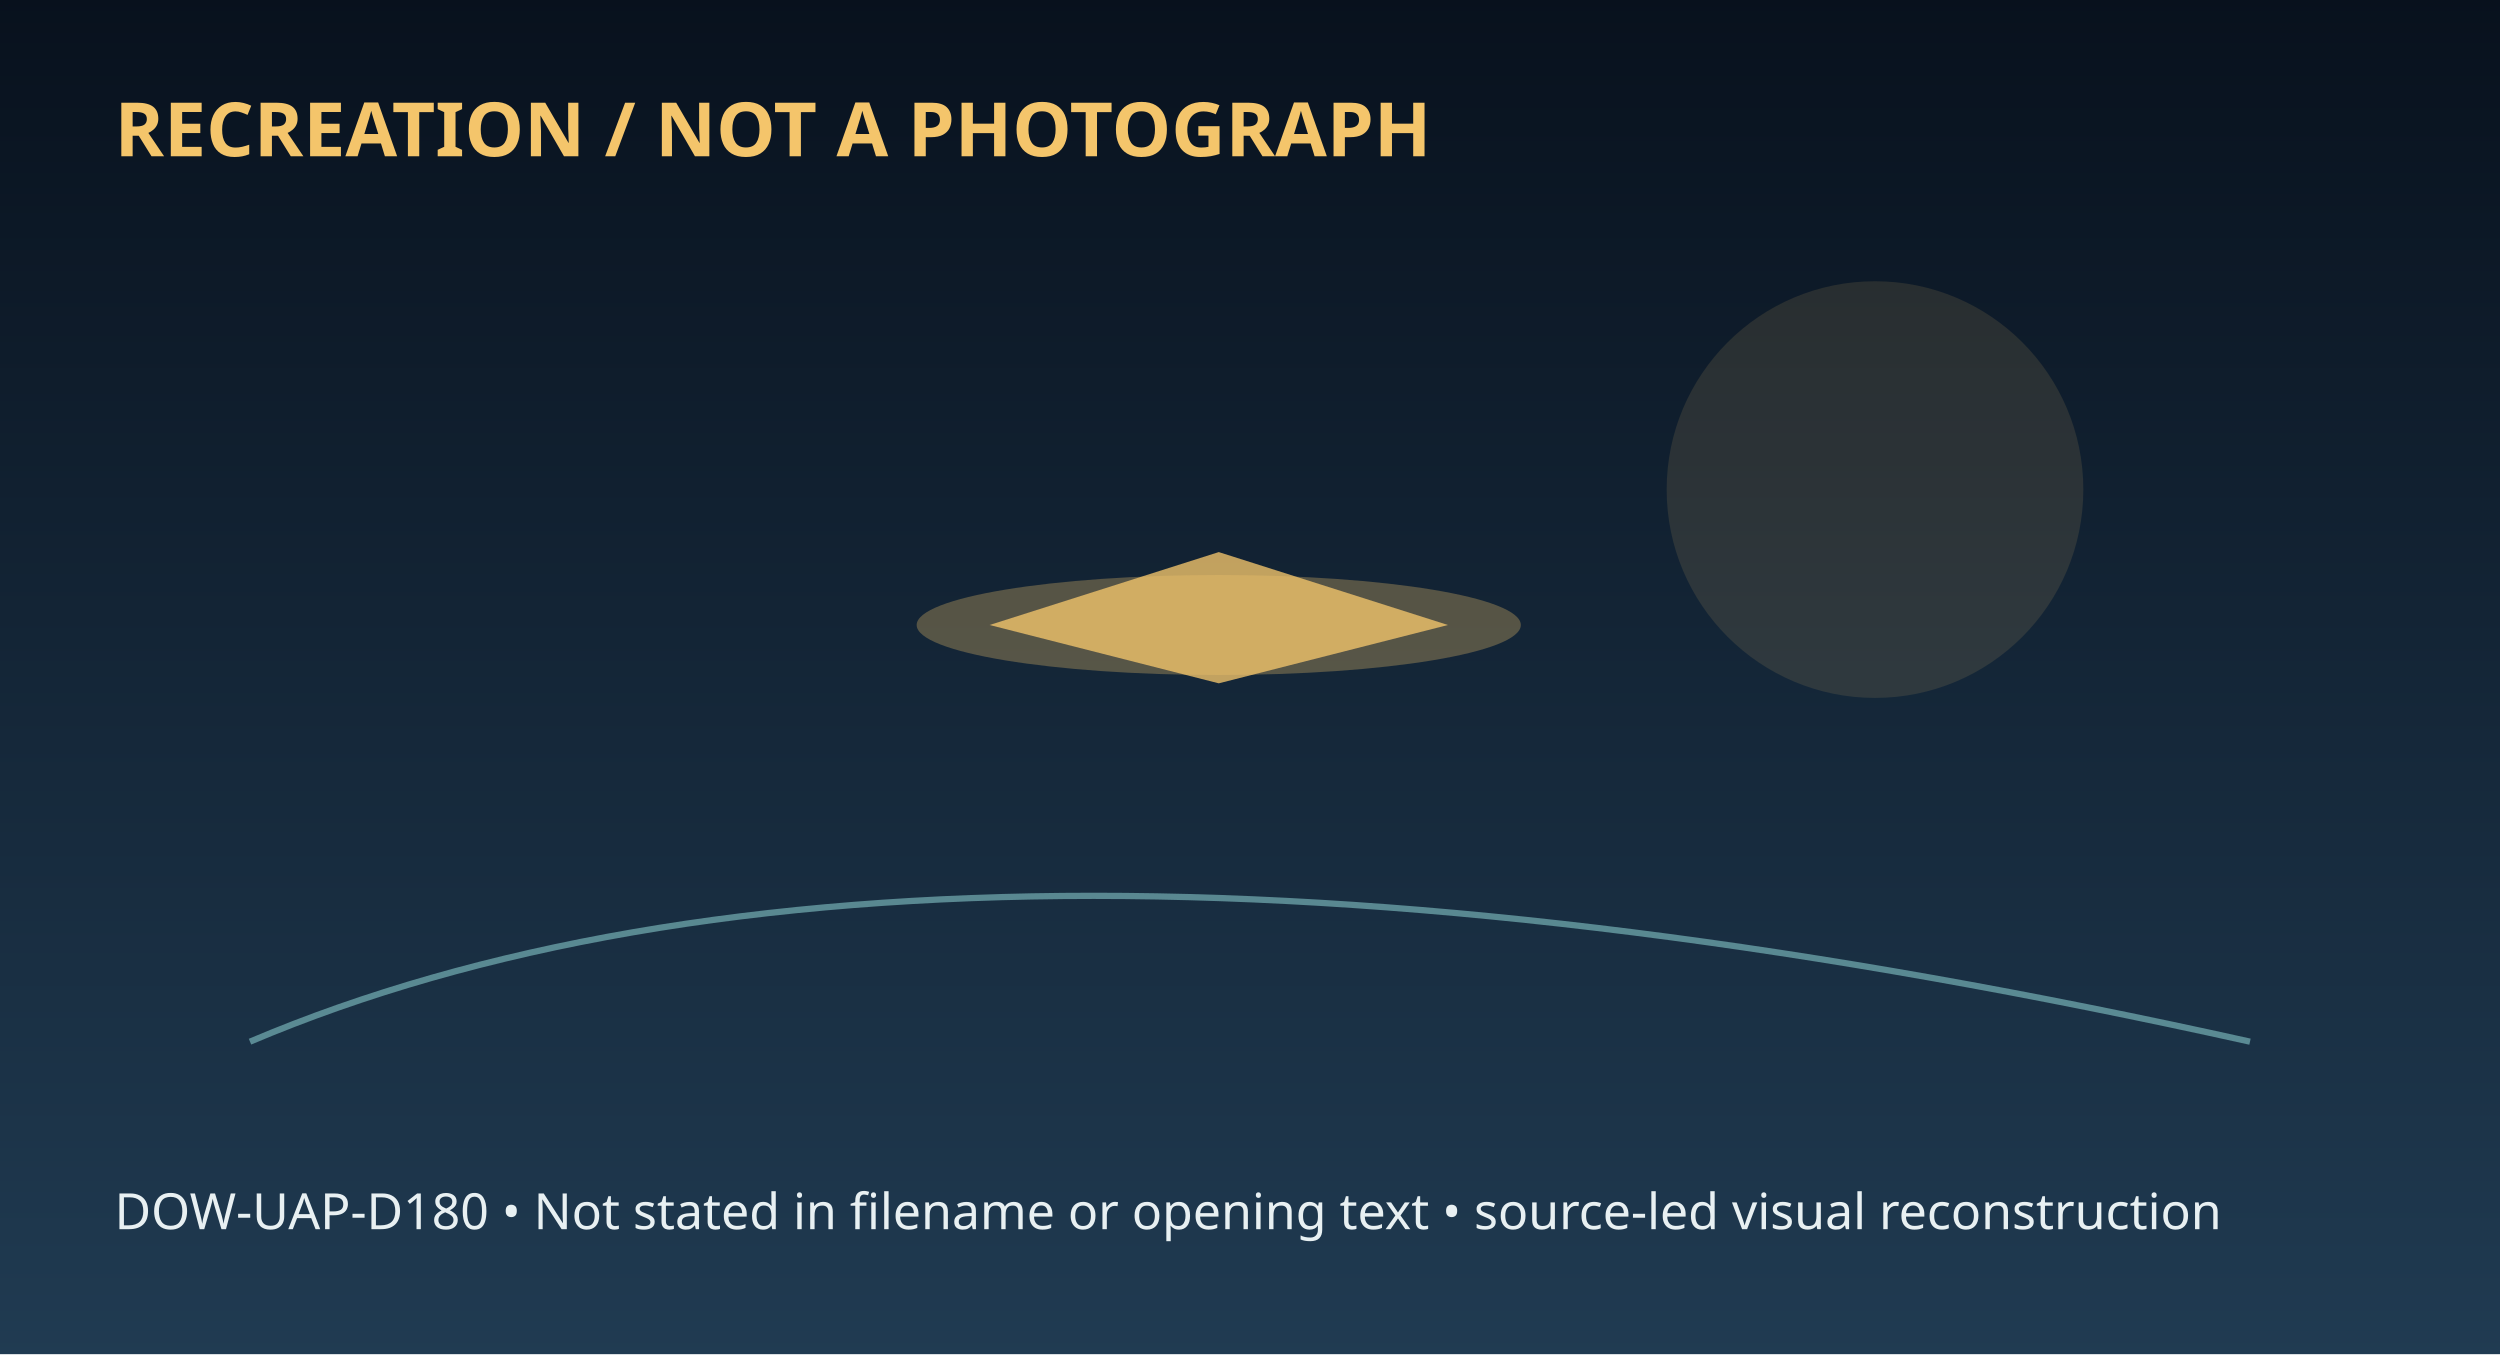
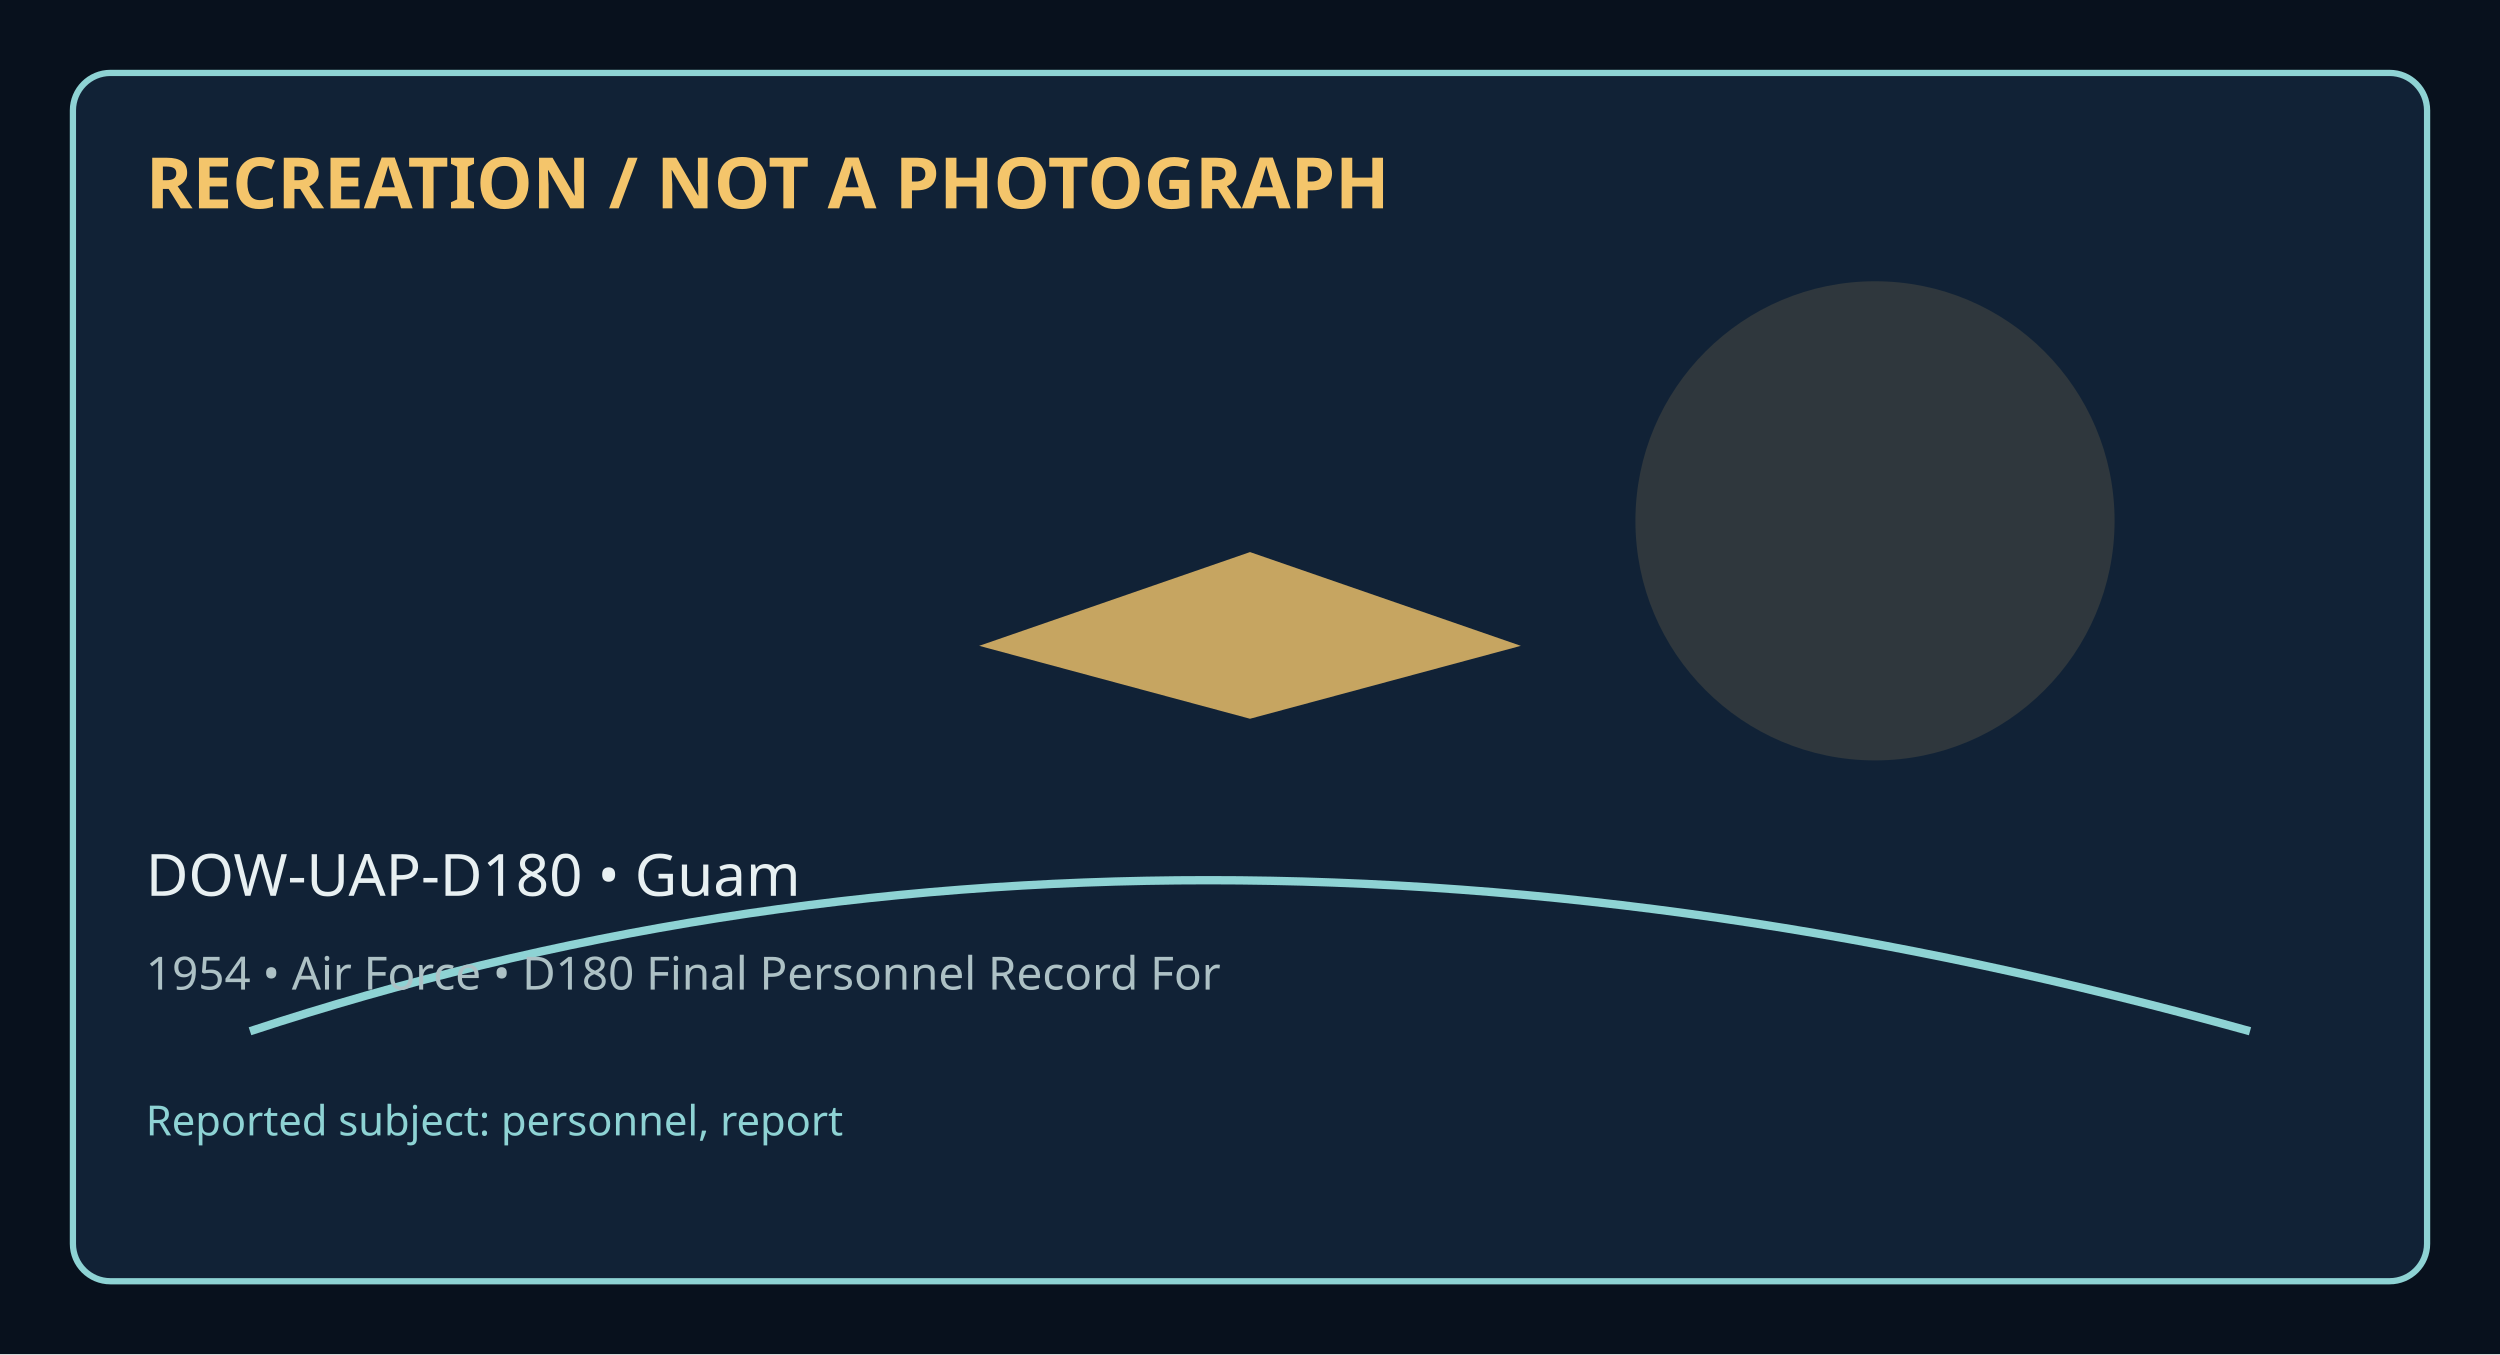
<svg xmlns="http://www.w3.org/2000/svg" viewBox="0 0 1200 650">
-   <defs>
-     <linearGradient id="g" x2="0" y2="1">
-       <stop stop-color="#08111d" />
-       <stop offset="1" stop-color="#203b52" />
-     </linearGradient>
-   </defs>
-   <rect width="1200" height="650" fill="url(#g)" />
-   <circle cx="900" cy="235" r="100" fill="#f4c56b" opacity=".12" />
-   <path d="M120 500 Q450 360 1080 500" fill="none" stroke="#8ed3d4" stroke-width="3" opacity=".55" />
-   <path d="M475 300 l110 -35 110 35 -110 28z" fill="#f4c56b" opacity=".78" />
-   <ellipse cx="585" cy="300" rx="145" ry="24" fill="#f4c56b" opacity=".3" />
-   <text x="55" y="75" fill="#f4c56b" font-family="sans-serif" font-size="36" font-weight="700">RECREATION / NOT A PHOTOGRAPH</text>
-   <text x="55" y="590" fill="#e8f0f2" font-family="sans-serif" font-size="24">DOW-UAP-D180 • Not stated in filename or opening text • source-led visual reconstruction</text>
+   <rect width="1200" height="650" fill="#08111d" />
+   <rect x="35" y="35" width="1130" height="580" rx="18" fill="#112236" stroke="#8ed3d4" stroke-width="3" />
+   <circle cx="900" cy="250" r="115" fill="#f4c56b" opacity=".13" />
+   <path d="M120 495 Q560 350 1080 495" fill="none" stroke="#8ed3d4" stroke-width="4" />
+   <path d="M470 310 L600 265 L730 310 L600 345 Z" fill="#f4c56b" opacity=".8" />
+   <text x="70" y="100" fill="#f4c56b" font-family="sans-serif" font-size="34" font-weight="700">RECREATION / NOT A PHOTOGRAPH</text>
+   <text x="70" y="430" fill="#e8f0f2" font-family="sans-serif" font-size="28">DOW-UAP-D180 • Guam</text>
+   <text x="70" y="475" fill="#adc1c5" font-family="sans-serif" font-size="22">1954 • Air Force • D180 Final Personnel Record For</text>
+   <text x="70" y="545" fill="#8ed3d4" font-family="sans-serif" font-size="20">Reported subject: personnel, report</text>
</svg>
